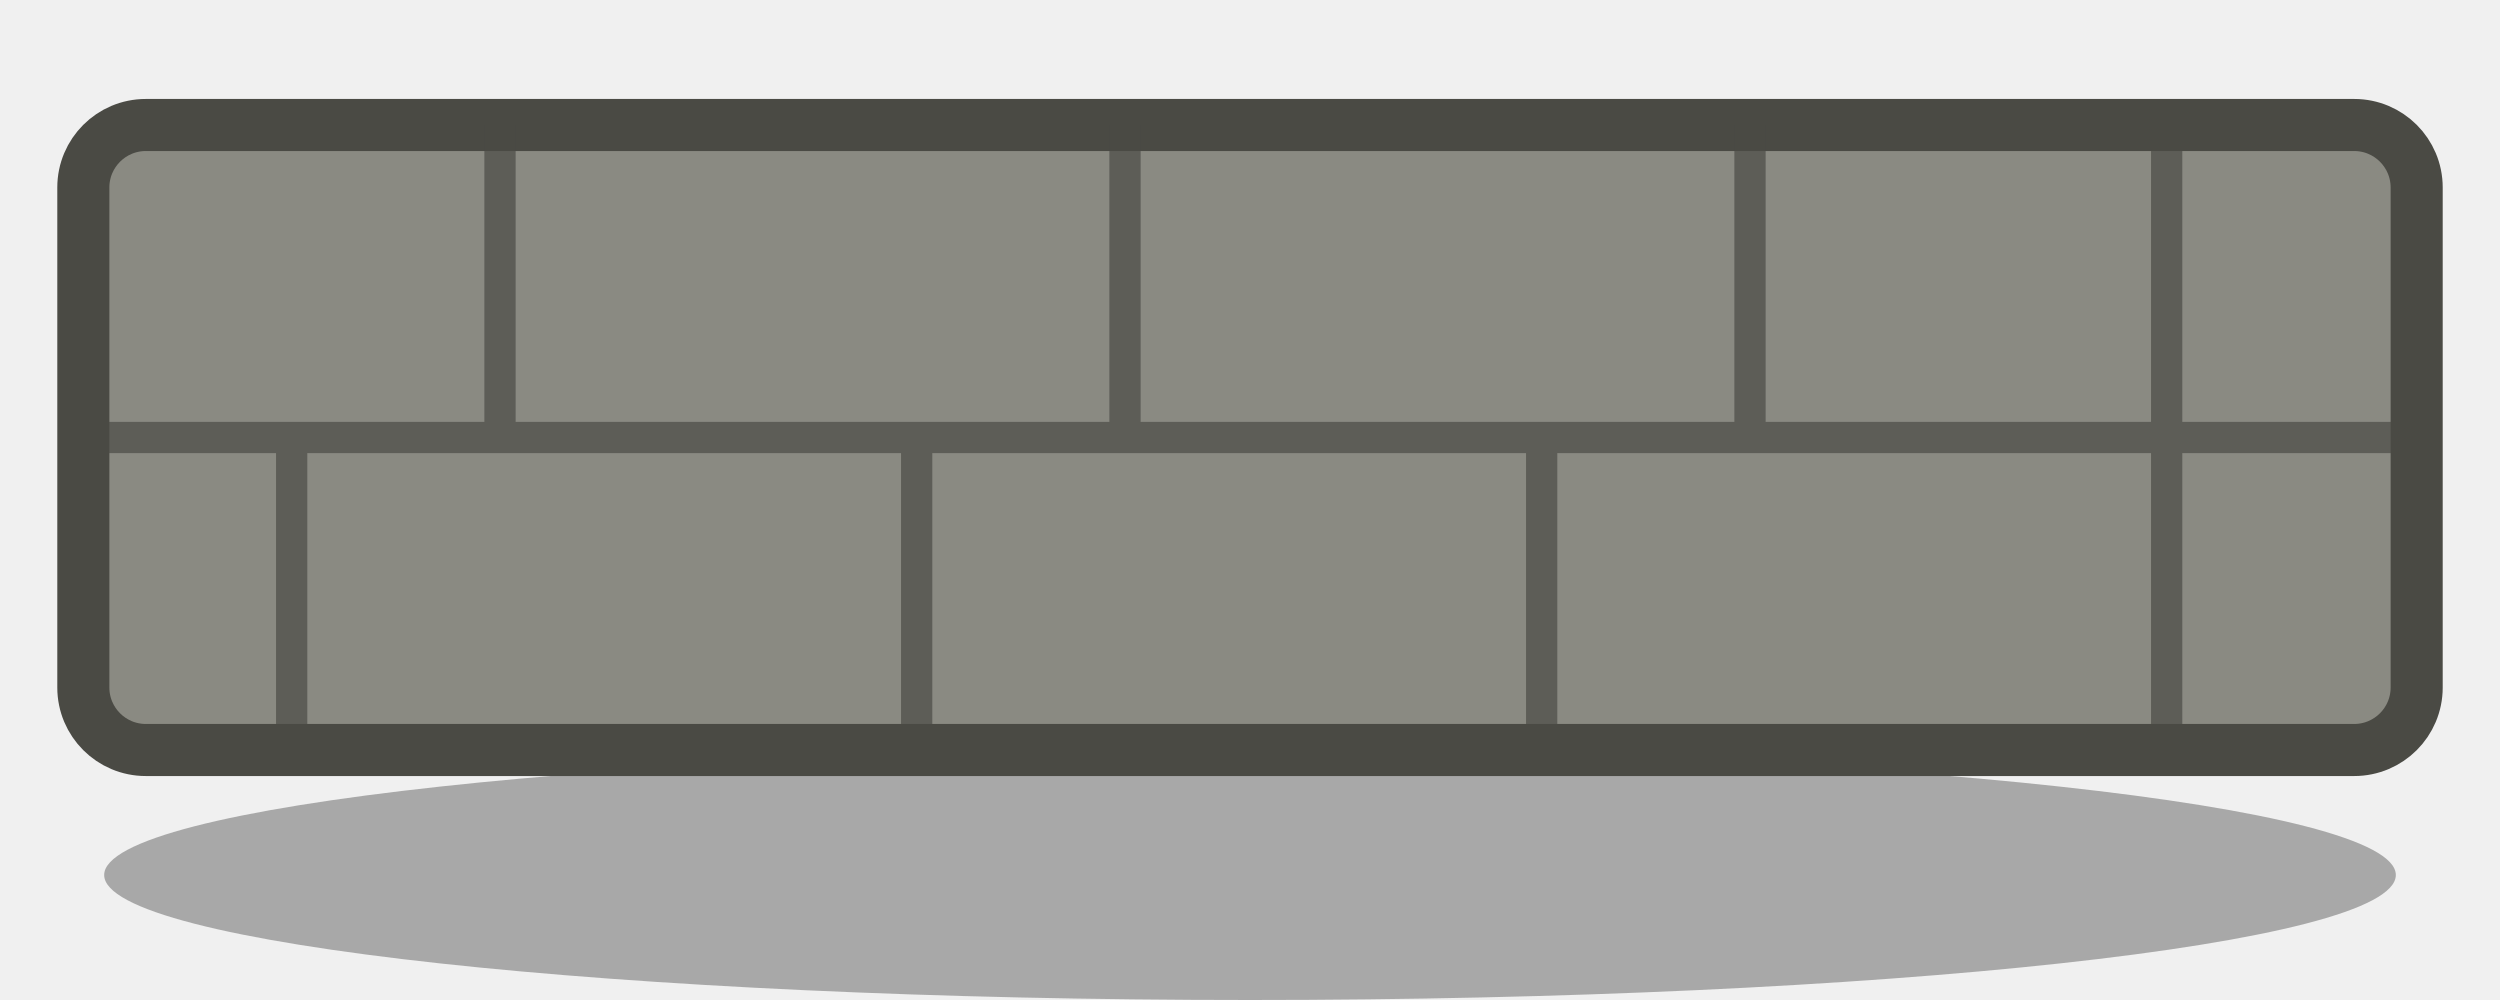
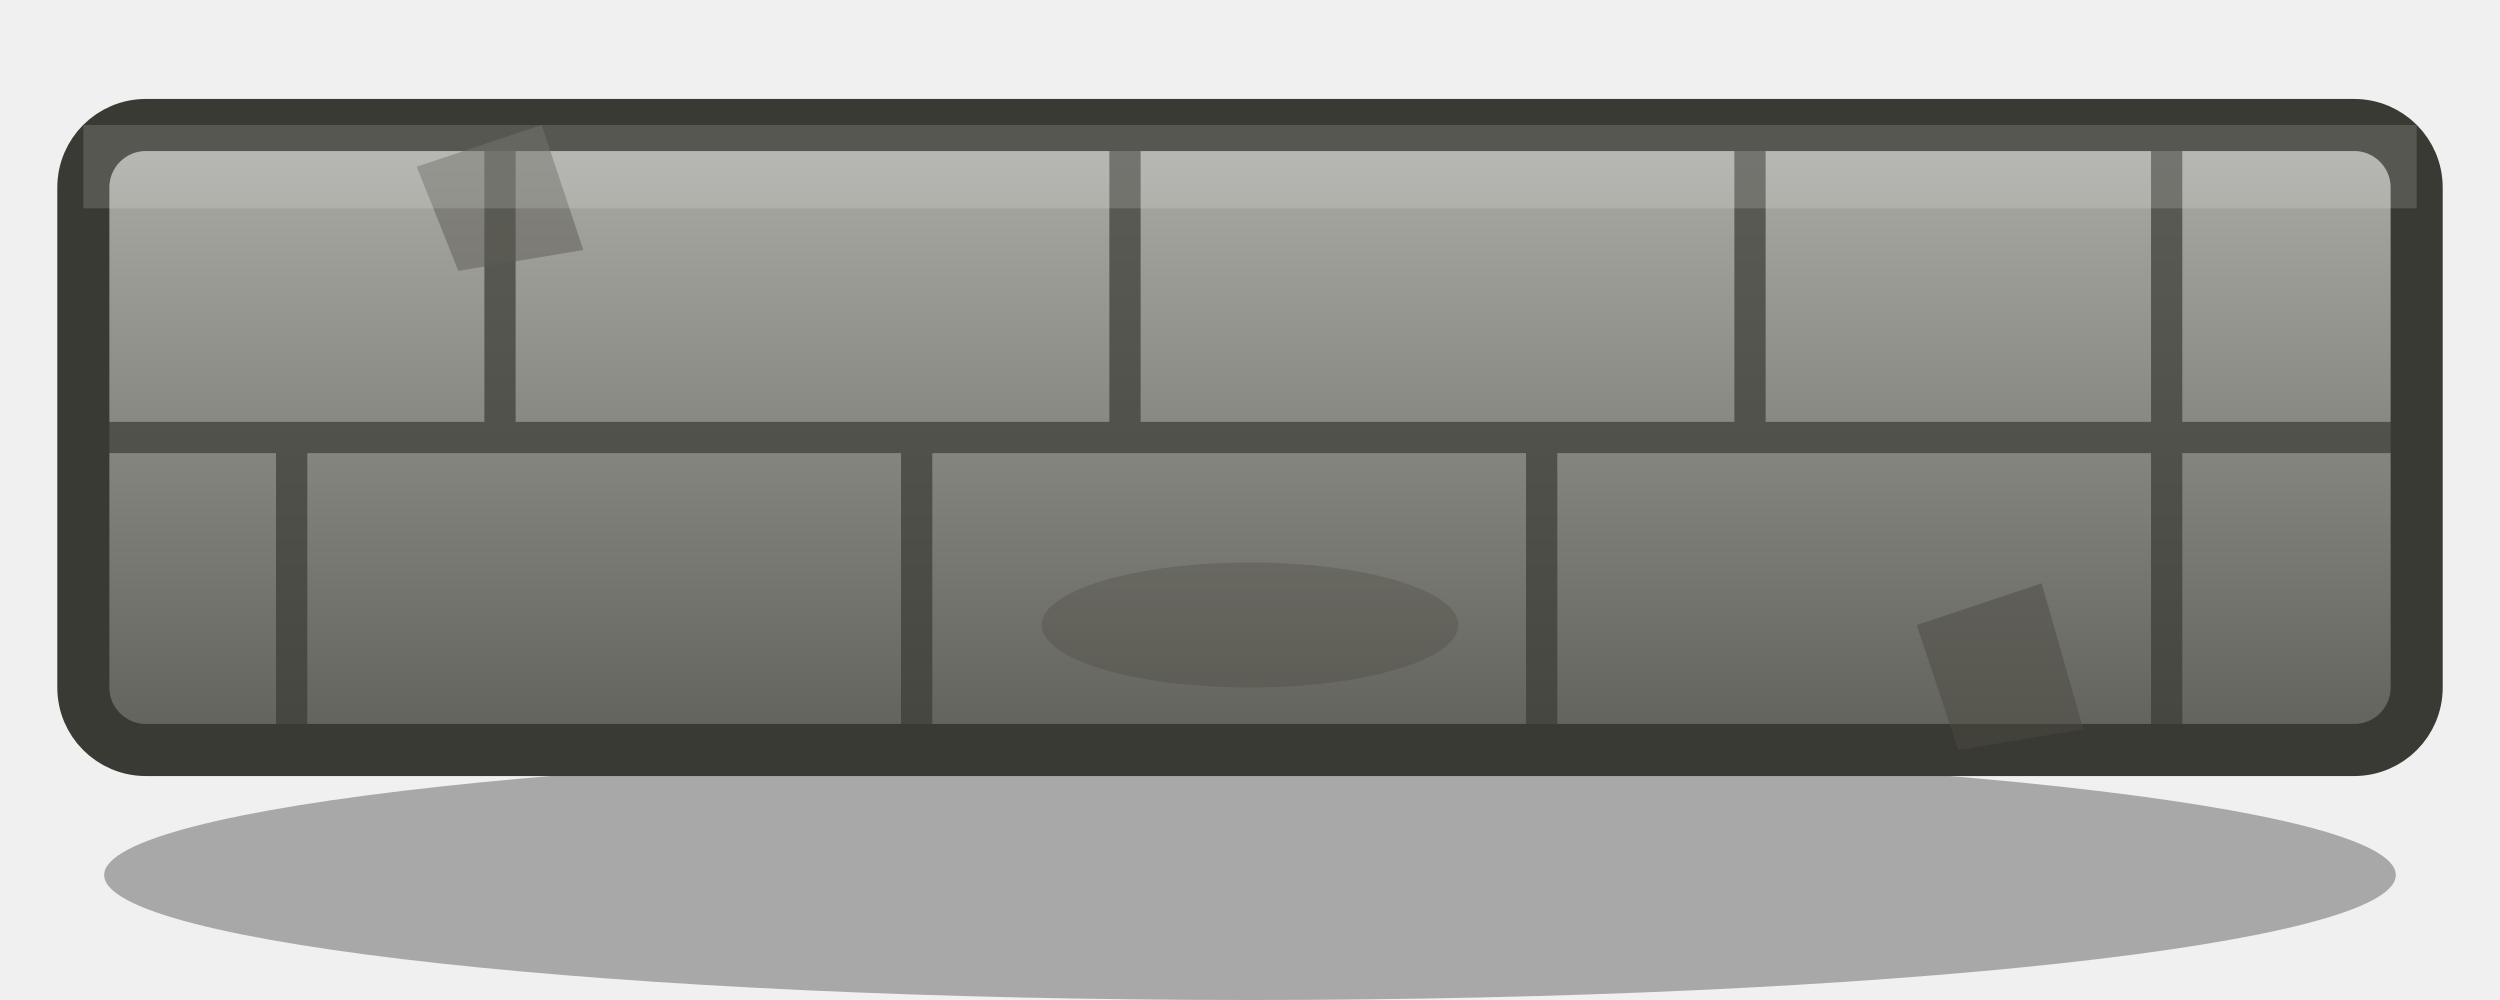
<svg xmlns="http://www.w3.org/2000/svg" viewBox="0 0 120 48">
+   <defs>
+     <linearGradient id="wallStone" x1="0%" y1="0%" x2="0%" y2="100%">
+       <stop offset="0%" stop-color="#adada8" />
+       <stop offset="100%" stop-color="#61615b" />
+     </linearGradient>
+   </defs>
  <ellipse cx="60" cy="42" rx="55" ry="6" fill="#000" opacity="0.3" />
-   <rect x="4" y="6" width="112" height="30" rx="3" fill="#8a8a82" stroke="#4a4a44" stroke-width="2.5" />
-   <g stroke="#4a4a44" stroke-width="1.5" opacity="0.7">
+   <rect x="4" y="6" width="112" height="30" rx="3" fill="url(#wallStone)" stroke="#3a3a34" stroke-width="2.5" />
+   <g stroke="#3a3a34" stroke-width="1.5" opacity="0.7">
    <path d="M4 21 H116 M24 6 V21 M54 6 V21 M84 6 V21 M104 6 V21 M14 21 V36 M44 21 V36 M74 21 V36 M104 21 V36" />
  </g>
+   <path d="M20 8 L26 6 L28 12 L22 13 Z" fill="#5c5c54" opacity="0.5" />
+   <path d="M92 30 L98 28 L100 35 L94 36 Z" fill="#4a4a42" opacity="0.5" />
+   <ellipse cx="60" cy="30" rx="10" ry="3" fill="#3a3a2e" opacity="0.25" />
+   <rect x="4" y="6" width="112" height="4" fill="#fff" opacity="0.15" />
</svg>
